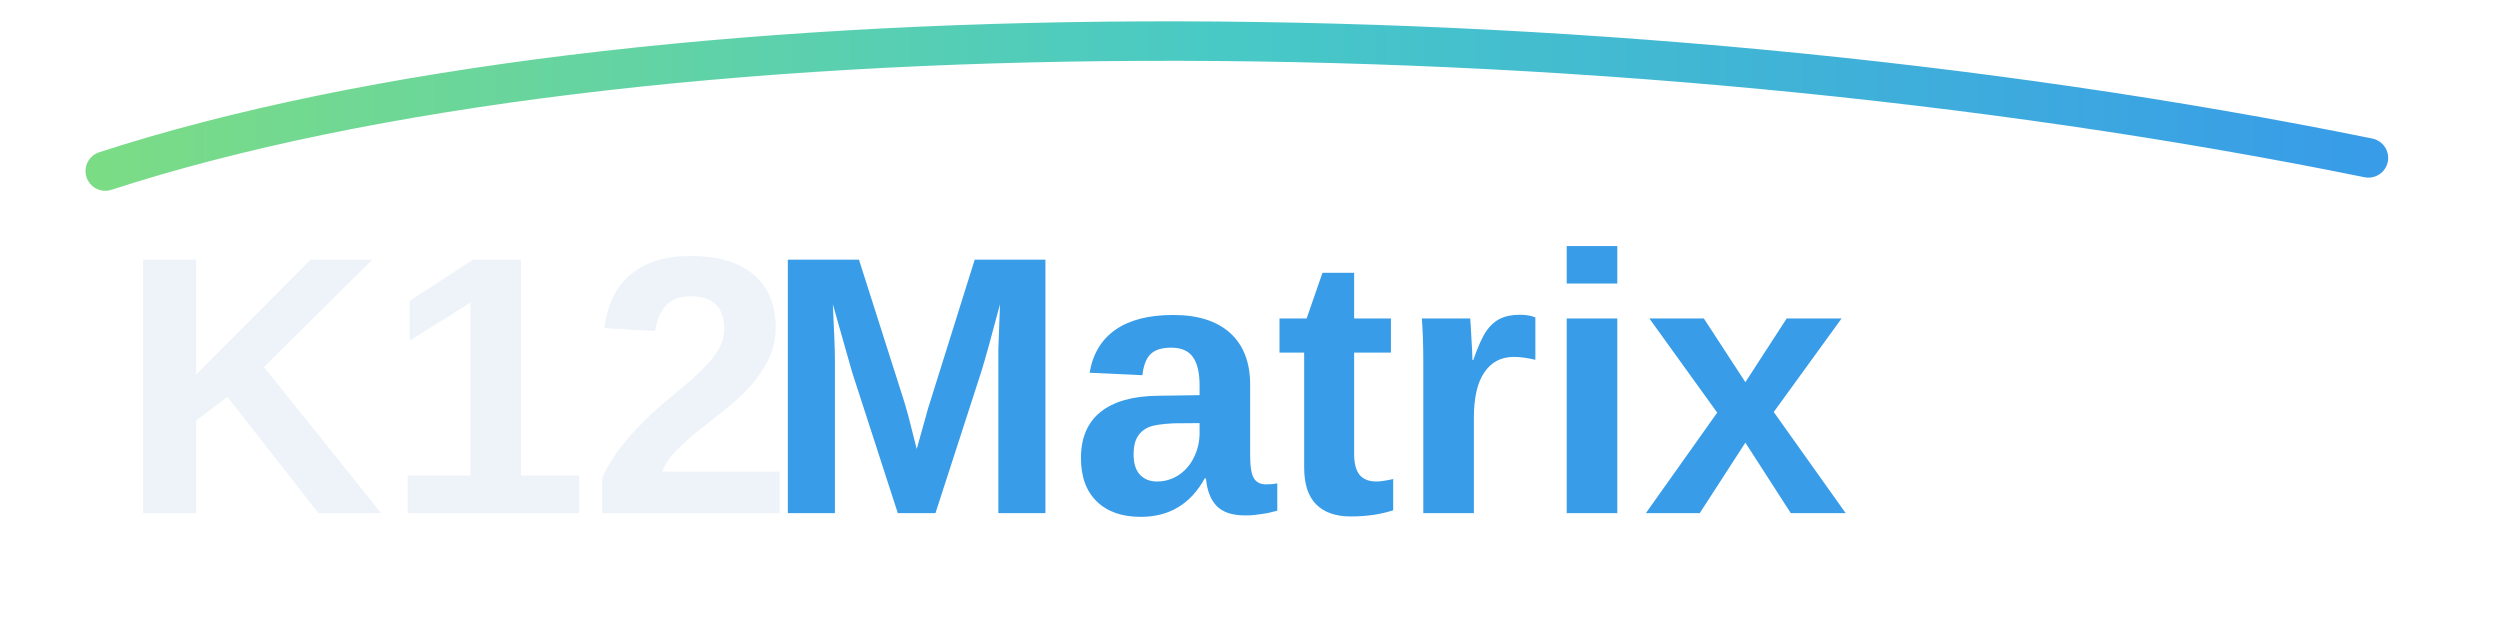
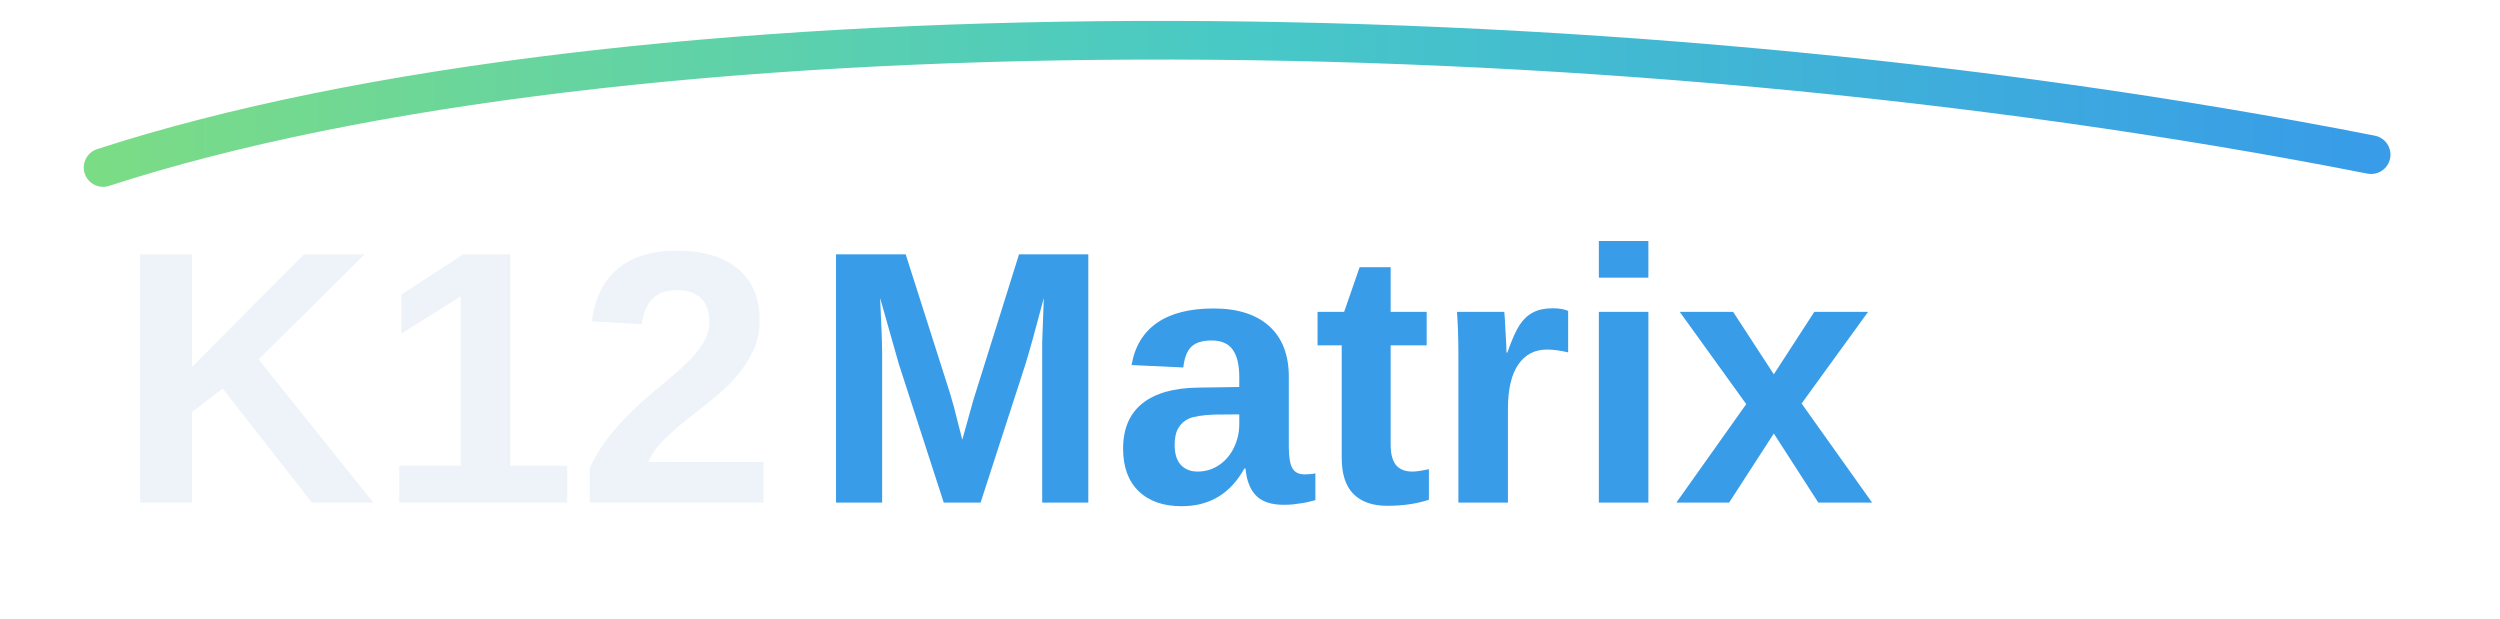
- <svg xmlns="http://www.w3.org/2000/svg" width="190" height="48" viewBox="0 0 190 48" role="img" aria-labelledby="title">
+ <svg xmlns="http://www.w3.org/2000/svg" width="194" height="48" viewBox="0 0 194 48" role="img" aria-labelledby="title">
  <defs>
    <linearGradient id="arc" x1="0" x2="1">
      <stop stop-color="#7bdc86" />
      <stop offset=".5" stop-color="#48c9c6" />
      <stop offset="1" stop-color="#389ce8" />
    </linearGradient>
  </defs>
-   <path d="M8 13 C48 0 121 0 180 12" fill="none" stroke="url(#arc)" stroke-width="3" stroke-linecap="round" />
+   <path d="M8 13 C48 0 123 0 184 12" fill="none" stroke="url(#arc)" stroke-width="3" stroke-linecap="round" />
  <g font-family="Arial,Helvetica,sans-serif" font-weight="800">
    <text x="9" y="39" font-size="28" fill="#edf3f8">K12</text>
-     <text x="58" y="39" font-size="28" fill="#389ce8">Matrix</text>
+     <text x="63" y="39" font-size="28" fill="#389ce8">Matrix</text>
  </g>
</svg>
